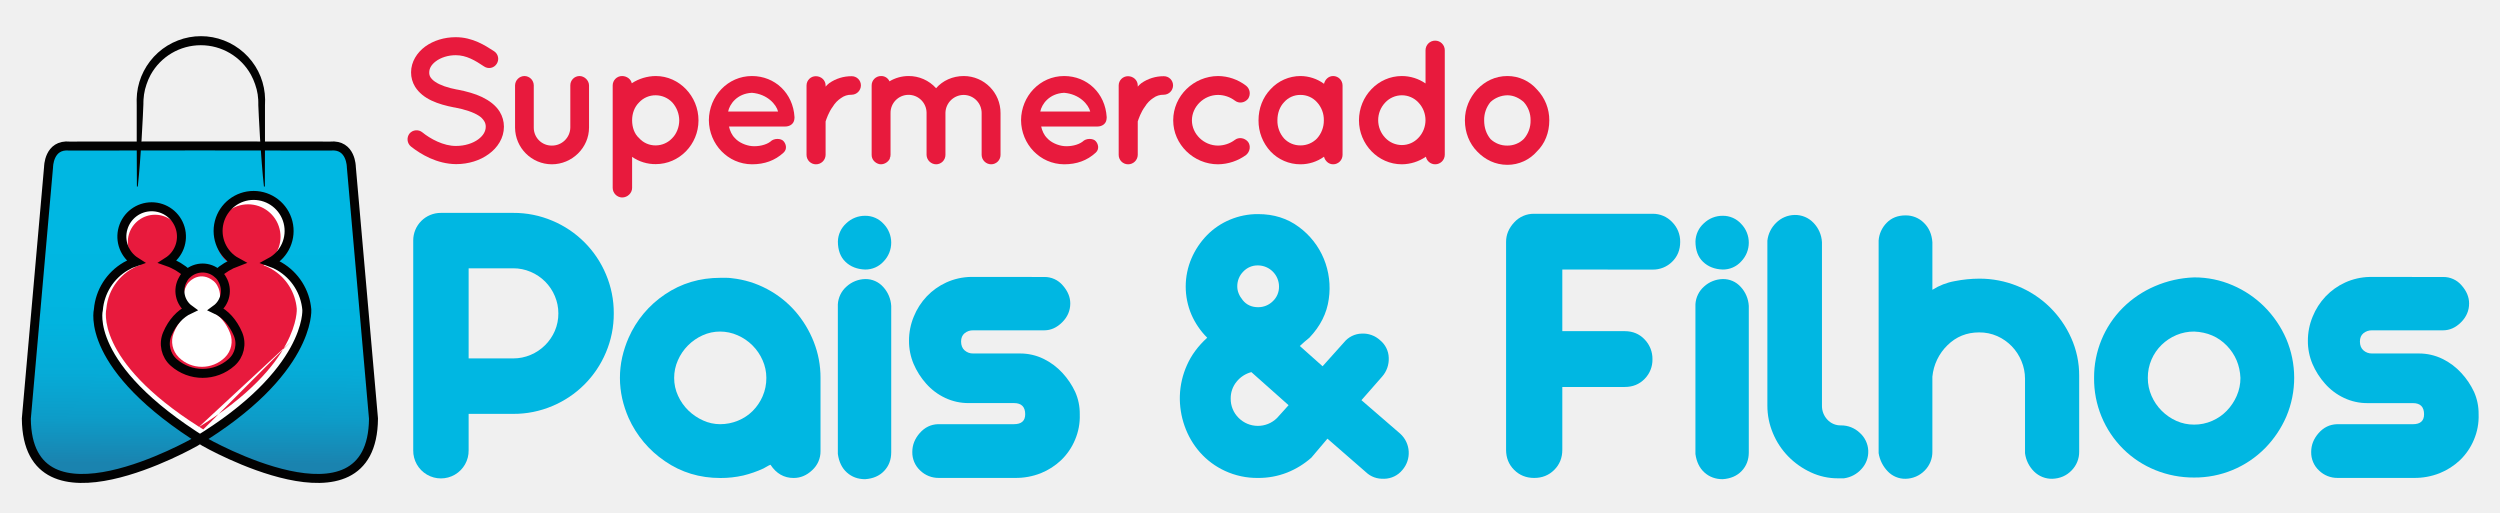
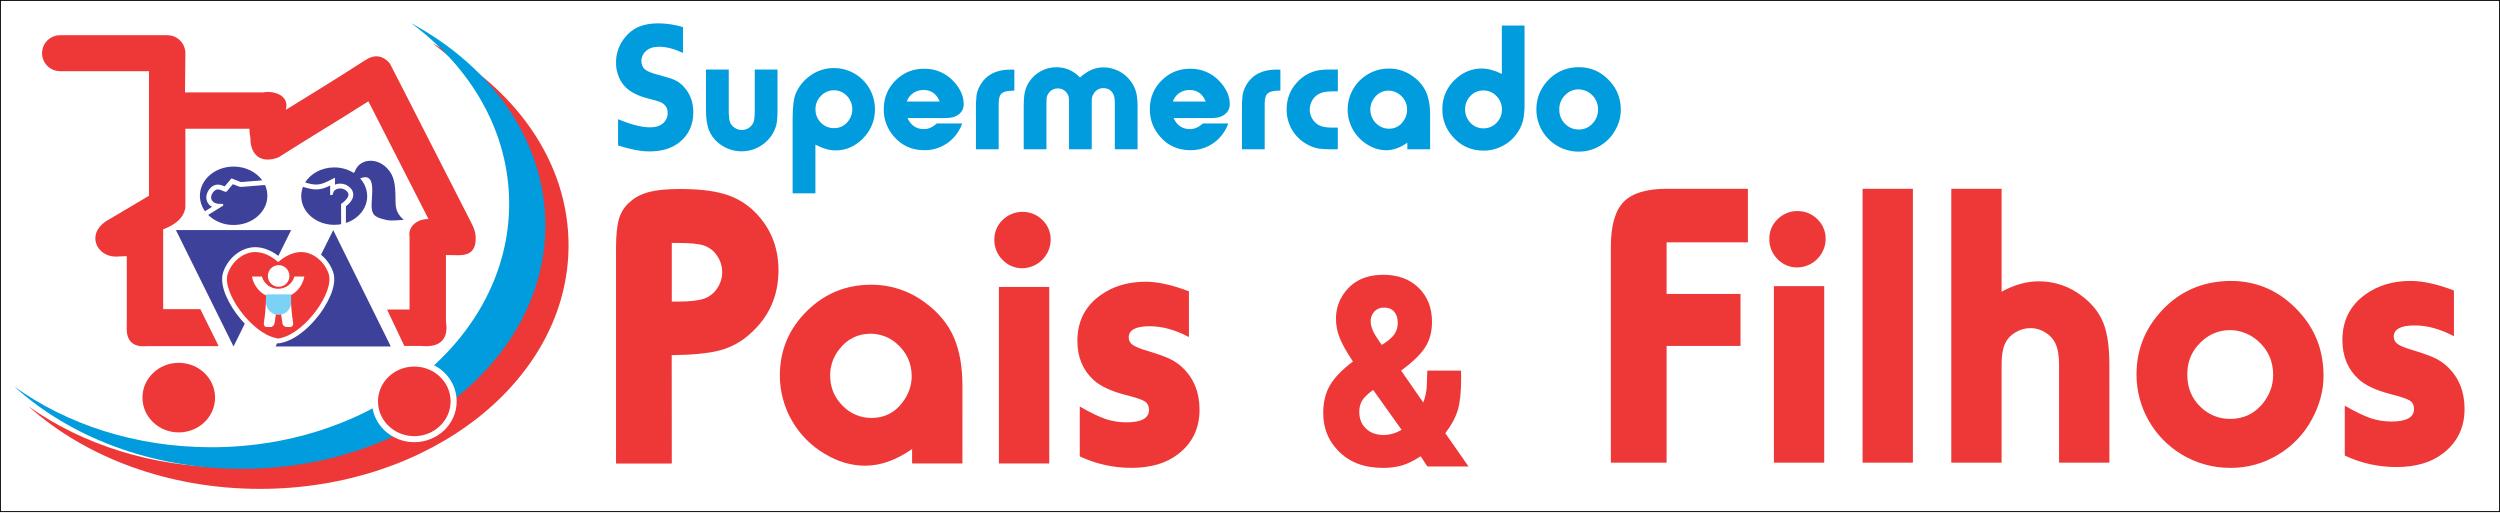
- <svg xmlns="http://www.w3.org/2000/svg" id="logo_name" data-name="Camada 1" viewBox="0 0 2831.99 580">
+ <svg xmlns="http://www.w3.org/2000/svg" id="Camada_1" data-name="Camada 1" viewBox="0 0 2831.99 580">
  <defs>
-     <style>
-             .logo_namecls-1 {
-                 fill: #e81a3d;
-             }
- 
-             .logo_namecls-2 {
-                 fill: url(#Gradiente_sem_nome_15);
-             }
- 
-             .logo_namecls-3, .logo_namecls-6 {
-                 fill: none;
-                 stroke-miterlimit: 10;
-                 stroke-width: 10.17px;
-             }
- 
-             .logo_namecls-3 {
-                 stroke: #db1616;
-             }
- 
-             .logo_namecls-4 {
-                 fill: #fff;
-             }
- 
-             .logo_namecls-5 {
-                 fill: #020202;
-             }
- 
-             .logo_namecls-6 {
-                 stroke: #020202;
-             }
- 
-             .logo_namecls-7 {
-                 fill: #00b7e2;
-             }</style>
-     <linearGradient id="Gradiente_sem_nome_15" x1="226.26" y1="525.23" x2="227.8" y2="131.98" gradientUnits="userSpaceOnUse">
-       <stop offset="0" stop-color="#1a83af" />
-       <stop offset="0.02" stop-color="#1887b3" />
-       <stop offset="0.13" stop-color="#0d9cc8" />
-       <stop offset="0.26" stop-color="#06abd7" />
-       <stop offset="0.41" stop-color="#01b4df" />
-       <stop offset="0.64" stop-color="#00b7e2" />
-     </linearGradient>
+     <style>.cls-1,.cls-4{fill:#fff;}.cls-2,.cls-8{fill:#ee3737;}.cls-2,.cls-3,.cls-4,.cls-5,.cls-6{fill-rule:evenodd;}.cls-3,.cls-7{fill:#009cdd;}.cls-5{fill:#3d4199;}.cls-6{fill:#7bd2f6;}</style>
  </defs>
-   <path class="logo_namecls-1" d="M463.85,151.33a10.43,10.43,0,0,1,14.6-1.4c8.8,7.2,24,15.59,38.2,15.39,10,0,19-3,25-7.4s8.6-9.4,8.6-14.39a11.42,11.42,0,0,0-1.8-6.4,18.86,18.86,0,0,0-6-6c-5.8-3.8-15.6-7.2-27.4-9.4h-.4c-9.4-1.8-18.2-4.2-25.8-7.8s-14.2-8.6-18.6-15.6a30.7,30.7,0,0,1-4.6-16.4c0-12,6.8-22.4,16-29.2,9.4-6.8,21.6-10.6,34.6-10.6,19.2,0,33.4,9.4,43.6,16a10.3,10.3,0,0,1,2.8,14.2,10.1,10.1,0,0,1-14.2,3c-10.2-6.8-20-12.8-32.2-12.8-9,0-17,2.8-22.4,6.8s-7.6,8.4-7.6,12.6a9.71,9.71,0,0,0,1.4,5.6,19.26,19.26,0,0,0,5.4,5.2c5.2,3.6,14.2,6.8,25,8.8h.4c10.2,2,19.6,4.6,27.6,8.4,8.2,4,15.4,9.2,20,16.6a32.43,32.43,0,0,1,4.8,17c0,12.8-7.2,23.79-17.2,31-9.8,7.2-22.8,11.4-37,11.4-21.6-.2-39.8-11-51.2-20A10.63,10.63,0,0,1,463.85,151.33Z" />
-   <path class="logo_namecls-1" d="M625.05,186.12a41.82,41.82,0,0,1-41.6-41.59V96.73a10.8,10.8,0,0,1,10.6-10.6,10.67,10.67,0,0,1,10.6,10.6v47.8a20.23,20.23,0,0,0,20.4,20.39,20.74,20.74,0,0,0,21-20.39V96.73a10.5,10.5,0,0,1,10.4-10.6c5.6,0,10.8,5,10.8,10.6v47.8C667.25,167.32,648.05,186.12,625.05,186.12Z" />
-   <path class="logo_namecls-1" d="M694.05,212.92V96.73a10.67,10.67,0,0,1,10.6-10.6c5.6,0,10.2,3.8,11,8.2a50.74,50.74,0,0,1,27.2-8.2c26.6,0,48.4,22.8,48.4,50.2s-21.8,49.59-48.4,49.59a46.25,46.25,0,0,1-26.8-8.2v35.2c0,5.6-5,10.8-11.4,10.8A11,11,0,0,1,694.05,212.92Zm22-76.59c0,7.8,2.6,15.4,7.8,20a24.78,24.78,0,0,0,19,8.39,25.6,25.6,0,0,0,18.8-8.39c4.6-4.6,7.8-12.2,7.8-20a30.86,30.86,0,0,0-7.8-20.2,26.12,26.12,0,0,0-18.8-8.2,25.27,25.27,0,0,0-19,8.2C718.65,121.33,716.05,128.53,716.05,136.33Z" />
-   <path class="logo_namecls-1" d="M803,136.13c.21-27.2,21.4-50,48.8-50,26,0,46.6,19.4,48.2,46.4v1a5.54,5.54,0,0,1-.2,1.8c-.6,4.8-4.8,8-10.4,8h-63.6c1,4.6,3.2,9.8,6.8,13.19,4.2,4.8,12.2,8.4,19.2,9,7.2.61,15.8-1.2,20.8-5,4.2-4.39,12.4-3.79,15-.6,2.6,2.81,4.6,8.8,0,13-9.8,9-21.6,13.2-35.8,13.2C824.44,185.92,803.25,163.32,803,136.13Zm21.8-9.8h56.6c-2-8-12.2-19.8-29.6-21.2C834.84,105.93,826.44,118.13,824.84,126.33Z" />
-   <path class="logo_namecls-1" d="M975.24,96.73a10.67,10.67,0,0,1-10.6,10.6,19.11,19.11,0,0,0-12,3.8,30.14,30.14,0,0,0-9.2,9.6c-4.8,6.4-7.2,14-8.2,16.8v38a10.89,10.89,0,0,1-11,10.6,10.67,10.67,0,0,1-10.6-10.6V96.73a10.5,10.5,0,0,1,10.6-10.4c6,0,11,4.6,11,10.4v1.4a26.3,26.3,0,0,1,4.2-4,43.85,43.85,0,0,1,25.2-7.8A10.37,10.37,0,0,1,975.24,96.73Z" />
-   <path class="logo_namecls-1" d="M1071,127.53v48a10.67,10.67,0,0,1-10.6,10.6,11,11,0,0,1-10.8-10.6v-48a20.4,20.4,0,0,0-40.8.6v47.39c0,.4-.2,1-.2,1.4v.6c-.2.4-.2.8-.6,1.2v1a11.67,11.67,0,0,1-10,6.4c-.8,0-1.4-.2-2-.2-4.8-1.2-8.6-5.2-8.6-10.4V96.93A10.59,10.59,0,0,1,998,86.13a10.15,10.15,0,0,1,9.6,6,42.09,42.09,0,0,1,21.4-6,41.5,41.5,0,0,1,31.4,13.8c7.4-8.6,18.8-13.8,31.4-13.8a41.78,41.78,0,0,1,41.6,42v47.39a10.67,10.67,0,0,1-10.6,10.6,10.84,10.84,0,0,1-10.8-10.6V128.13a20.49,20.49,0,0,0-20.2-20.6A20.76,20.76,0,0,0,1071,127.53Z" />
-   <path class="logo_namecls-1" d="M1156.64,136.13c.2-27.2,21.4-50,48.8-50,26,0,46.6,19.4,48.2,46.4v1a5.54,5.54,0,0,1-.2,1.8c-.6,4.8-4.8,8-10.4,8h-63.6c1,4.6,3.2,9.8,6.8,13.19,4.2,4.8,12.2,8.4,19.2,9,7.2.61,15.8-1.2,20.8-5,4.2-4.39,12.4-3.79,15-.6,2.6,2.81,4.6,8.8,0,13-9.8,9-21.6,13.2-35.8,13.2C1178,185.92,1156.84,163.32,1156.64,136.13Zm21.8-9.8H1235c-2-8-12.2-19.8-29.6-21.2C1188.44,105.93,1180,118.13,1178.44,126.33Z" />
-   <path class="logo_namecls-1" d="M1328.84,96.73a10.67,10.67,0,0,1-10.6,10.6,19.11,19.11,0,0,0-12,3.8,30.14,30.14,0,0,0-9.2,9.6c-4.8,6.4-7.2,14-8.2,16.8v38a10.89,10.89,0,0,1-11,10.6,10.67,10.67,0,0,1-10.6-10.6V96.73a10.5,10.5,0,0,1,10.6-10.4c6,0,11,4.6,11,10.4v1.4a26.3,26.3,0,0,1,4.2-4,43.85,43.85,0,0,1,25.2-7.8A10.37,10.37,0,0,1,1328.84,96.73Z" />
-   <path class="logo_namecls-1" d="M1329,136.33c0-27.8,23.2-50,50.8-50.2a52.71,52.71,0,0,1,31.8,11,11,11,0,0,1,2.2,14.8c-4,4.8-10.4,5.6-15,2a31.91,31.91,0,0,0-19-6.4c-16.2,0-29.6,13.4-29.6,28.8s13.4,28.59,29.6,28.59a32.38,32.38,0,0,0,19-6.4c4.4-3.39,11-2.6,15,2.21,3.2,4.4,2.4,10.79-2.2,14.79a55.1,55.1,0,0,1-31.8,10.6C1352.24,186.12,1329,163.72,1329,136.33Z" />
-   <path class="logo_namecls-1" d="M1520.84,136.33v39.19a10.67,10.67,0,0,1-10.6,10.6c-5.2,0-9.2-3.8-10.4-8.6a45.42,45.42,0,0,1-26.6,8.6,46.46,46.46,0,0,1-34-14.6,51.16,51.16,0,0,1-13.6-35.19c0-13.8,5-26.2,13.6-35.2a46.06,46.06,0,0,1,34-15,45.59,45.59,0,0,1,26.6,8.8c1.2-5,5.2-8.8,10.4-8.8a10.71,10.71,0,0,1,10.6,10.8Zm-21.2,0a29.41,29.41,0,0,0-7.8-20.6,24.72,24.72,0,0,0-18.6-8.2,24.12,24.12,0,0,0-18.6,8.2c-4.8,5-7.6,12.2-7.6,20.6a30,30,0,0,0,7.6,20.59,25.19,25.19,0,0,0,18.6,7.8,25.85,25.85,0,0,0,18.6-7.8A30.09,30.09,0,0,0,1499.64,136.33Z" />
-   <path class="logo_namecls-1" d="M1636.64,175.32a10.88,10.88,0,0,1-10.8,10.8,10.77,10.77,0,0,1-10.6-8.6,48.79,48.79,0,0,1-27.2,8.6c-27,0-48.6-22.8-48.6-49.79,0-27.4,21.6-50.2,48.6-50.2a47.34,47.34,0,0,1,26.8,8.4V56.93a10.9,10.9,0,0,1,21.8,0V175.32ZM1588,107.93a25.9,25.9,0,0,0-18.8,8.2,29,29,0,0,0,0,40,25.92,25.92,0,0,0,18.8,8.19,25.59,25.59,0,0,0,18.8-8.19,29,29,0,0,0,0-40A25.56,25.56,0,0,0,1588,107.93Z" />
-   <path class="logo_namecls-1" d="M1673.24,171.52c-8.6-8.79-13.8-21.19-13.8-35.19,0-13.6,5.2-25.4,13.8-35,9-9.4,20.6-15.2,34.4-15.2a44.26,44.26,0,0,1,33.4,15.2,50,50,0,0,1,14,35c0,14-5,26.4-14,35.19a44.26,44.26,0,0,1-33.4,15.2C1693.84,186.72,1682.24,180.92,1673.24,171.52Zm8-35.19c0,8.6,2.6,15.59,7.2,21.19a27.07,27.07,0,0,0,19.2,7.4,26.19,26.19,0,0,0,18.4-7.4,30.7,30.7,0,0,0,7.79-21.19,30.07,30.07,0,0,0-7.79-20.8c-5-4.4-11.4-7.6-18.4-7.6a29.08,29.08,0,0,0-19.2,7.6A31.63,31.63,0,0,0,1681.24,136.33Z" />
-   <path class="logo_namecls-2" d="M208.6,472.1m131.92-80.68M231.61,500.55m-5.15-3.23q2.53,1.6,5.15,3.23s190.28,108.9,191.48-26.33L398,189.4s0-26.33-23.93-23.94l-147.55-.15h0l-147.55.15C55,163.07,55,189.4,55,189.4L29.83,474.22c1.2,135.23,191.48,26.33,191.48,26.33Z" />
-   <path class="logo_namecls-3" d="M150.52,294.26s18.27,11.62,42.41,0" />
-   <path class="logo_namecls-3" d="M264.66,295.79s21.56,10.48,45,.06" />
-   <path class="logo_namecls-4" d="M228.24,498.48c125.7-77.69,121-146.49,121-146.49a63,63,0,0,0-31.1-49.19,61.11,61.11,0,0,0-10.09-4.74,40.22,40.22,0,1,0-38.43-.05,66.67,66.67,0,0,0-21.48,13.11,25.57,25.57,0,0,0-17-6.4,25.94,25.94,0,0,0-17,6.4A65.4,65.4,0,0,0,191.6,297.6a33.75,33.75,0,1,0-36.2,0,61.62,61.62,0,0,0-11.18,5.14,63.05,63.05,0,0,0-31.1,49.2S96.85,415,228.1,498.39Z" />
-   <path class="logo_namecls-1" d="M209.24,460.47m120.5-73.69-99.48,99.67-4.63-2.91c114.8-71,110.55-133.79,110.55-133.79a57.62,57.62,0,0,0-28.41-44.94,55.68,55.68,0,0,0-9.21-4.32,36.74,36.74,0,1,0-35.11-.05,61,61,0,0,0-19.61,12,23.39,23.39,0,0,0-15.54-5.84,23.69,23.69,0,0,0-15.53,5.84,59.83,59.83,0,0,0-20.62-12.35,30.82,30.82,0,1,0-33.06,0,57.75,57.75,0,0,0-38.61,49.64s-14.87,57.63,105,133.76Z" />
-   <path class="logo_namecls-4" d="M242.21,318.59a17.21,17.21,0,0,1,4.23,5.54,23.53,23.53,0,0,1,2.82,11.21,22.84,22.84,0,0,1-8.54,18c8.33,4.15,15.46,12.59,19.9,23.93a25.57,25.57,0,0,1-5.81,27.6,37.31,37.31,0,0,1-52.24,0,25.56,25.56,0,0,1-5.81-27.6c4.44-11.34,11.61-19.78,19.91-23.93a22.82,22.82,0,0,1-8.55-18,23.68,23.68,0,0,1,2.82-11.21,15.83,15.83,0,0,1,4.15-5.54S227.11,306.14,242.21,318.59Z" />
-   <path class="logo_namecls-5" d="M299,211.34c-1.95-17.54-3.11-35.11-4.33-52.7l-1.46-26.38c-.27-4.41-.42-8.8-.6-13.2,0-1.1,0-2.11,0-3.17s0-2.1-.09-3.07c-.1-2-.34-3.95-.62-5.9A61.52,61.52,0,0,0,289,95.5a67.14,67.14,0,0,0-4.67-10.71,64.93,64.93,0,0,0-113.71,0A67.62,67.62,0,0,0,166,95.49a62.52,62.52,0,0,0-2.83,11.42c-.27,2-.51,3.93-.61,5.91-.09,1-.1,2-.11,3.07l0,1.57-.06,1.65c-.17,4.4-.33,8.79-.59,13.19l-1.44,26.37c-1.2,17.57-2.35,35.13-4.28,52.67h-1l-.2-52.6,0-26.3V119.29c.05-2.19-.16-4.4-.07-6.61s.19-4.43.4-6.64a72.15,72.15,0,0,1,7.59-25.36,73.3,73.3,0,0,1,16.15-21,72.55,72.55,0,0,1,22.6-13.85,72.35,72.35,0,0,1,52.14,0,72.55,72.55,0,0,1,22.6,13.85,73.43,73.43,0,0,1,16.15,21A72.21,72.21,0,0,1,299.91,106c.21,2.21.38,4.42.4,6.64s-.13,4.41-.14,6.62v39.44l-.16,52.6Z" />
-   <path class="logo_namecls-6" d="M208.6,472.1m131.92-80.68M231.61,500.55m0,0s190.28,108.9,191.48-26.33L398,189.4s0-26.33-23.93-23.94l-147.55-.15h0l-147.55.15C55,163.07,55,189.4,55,189.4L29.83,474.22c1.2,135.23,191.48,26.33,191.48,26.33,131-79,126.26-149.67,126.26-149.67a63.08,63.08,0,0,0-31.1-49.2A61.87,61.87,0,0,0,306.38,297,40.22,40.22,0,1,0,268,296.9,66.82,66.82,0,0,0,246.47,310a25.63,25.63,0,0,0-17-6.39,26,26,0,0,0-17,6.39,65.47,65.47,0,0,0-22.57-13.52,33.76,33.76,0,1,0-36.19,0,61.68,61.68,0,0,0-11.18,5.15,63,63,0,0,0-31.1,49.2S94.71,415.58,231.61,500.55ZM246.47,310a20.35,20.35,0,0,1,5.3,6.45,25.92,25.92,0,0,1-7.18,34.07c10.46,4.83,19.4,14.66,25,27.87a28.27,28.27,0,0,1-7.28,32.14,49.4,49.4,0,0,1-65.53,0,28.25,28.25,0,0,1-7.28-32.14c5.56-13.21,14.56-23,25-27.87a25.95,25.95,0,0,1-7.18-34.07,18.6,18.6,0,0,1,5.2-6.45" />
-   <path class="logo_namecls-7" d="M695.28,355a111.58,111.58,0,0,1-8.9,44.27,113.18,113.18,0,0,1-60.66,60.66,111.6,111.6,0,0,1-44.26,8.9H530.87V510a31.39,31.39,0,1,1-62.77,0V272.54a31.19,31.19,0,0,1,31.38-31.38h82a111.6,111.6,0,0,1,44.26,8.9,113.18,113.18,0,0,1,60.66,60.66A111.6,111.6,0,0,1,695.28,355Zm-62.77,0a49.9,49.9,0,0,0-4-19.67,51.24,51.24,0,0,0-27.4-27.4,49.9,49.9,0,0,0-19.67-4H530.87V406h50.59a49.72,49.72,0,0,0,19.67-4,51.18,51.18,0,0,0,16.39-11,52,52,0,0,0,11-16.16A49.34,49.34,0,0,0,632.51,355Z" />
-   <path class="logo_namecls-7" d="M829.24,315.17a109.41,109.41,0,0,1,39.58,12.18,111.69,111.69,0,0,1,31.85,25.06,118.61,118.61,0,0,1,21.08,34.66,110,110,0,0,1,7.73,41V511a28.64,28.64,0,0,1-9.37,21.55q-9.37,8.91-21.08,8.9-16.39,0-26.23-15a26.66,26.66,0,0,0-4.21,2.11c-1.26.78-2.51,1.49-3.75,2.11a124.65,124.65,0,0,1-23,8,114.61,114.61,0,0,1-25.77,2.81q-35.13,0-62.76-19a116.91,116.91,0,0,1-41.22-49,124.12,124.12,0,0,1-7.26-22,107.59,107.59,0,0,1,0-46.84,124.22,124.22,0,0,1,7.26-22,114.8,114.8,0,0,1,41.22-49.18Q781,314.71,816.12,314.7h6.8A45.18,45.18,0,0,1,829.24,315.17ZM815.66,480.52a52.76,52.76,0,0,0,20.37-4,50.67,50.67,0,0,0,16.63-11A53.91,53.91,0,0,0,863.9,448.9a51.28,51.28,0,0,0,4.22-20.84,49,49,0,0,0-4.22-19.91,54.59,54.59,0,0,0-28.34-28.34,49,49,0,0,0-19.9-4.22A47.43,47.43,0,0,0,796,379.81a55.53,55.53,0,0,0-16.63,11.48,54.71,54.71,0,0,0-11.47,16.86,49,49,0,0,0-4.22,19.91,47.77,47.77,0,0,0,4.45,20.37,55.08,55.08,0,0,0,11.71,16.63,57.66,57.66,0,0,0,16.63,11.24A46.36,46.36,0,0,0,815.66,480.52Z" />
-   <path class="logo_namecls-7" d="M980.06,244.44a27.72,27.72,0,0,1,20.85,9.13,30.56,30.56,0,0,1,0,42.63,27.72,27.72,0,0,1-20.85,9.13q-13.59-.45-22.24-8.66t-8.67-23.19a28.55,28.55,0,0,1,9.6-20.61A30.43,30.43,0,0,1,980.06,244.44Zm0,71.67a26.6,26.6,0,0,1,20.38,8.9,34.6,34.6,0,0,1,9.13,21.54V512.37q0,12.64-8,21.08t-21.55,9.37q-12.18,0-20.6-7.5t-10.31-21.08V344.68A29,29,0,0,1,959,324.54,32.49,32.49,0,0,1,980.06,316.11Z" />
-   <path class="logo_namecls-7" d="M1182.89,313.76a26.89,26.89,0,0,1,21.07,9.61q8.43,9.6,8.44,20.37,0,12.19-9.14,21.32t-20.37,9.13h-80.57a14.63,14.63,0,0,0-9.6,3.28q-4,3.28-4,9.37,0,6.56,4,10.07a14,14,0,0,0,9.6,3.51h52.93a60.45,60.45,0,0,1,26.93,6.09,71.19,71.19,0,0,1,21.55,16.16A83.89,83.89,0,0,1,1218,444a60.14,60.14,0,0,1,5.15,25.3,67.42,67.42,0,0,1-5.39,29,68.85,68.85,0,0,1-15.69,22.95A73.07,73.07,0,0,1,1179.14,536a76.9,76.9,0,0,1-29.51,5.39h-86.19a29.62,29.62,0,0,1-21.08-8.43,27.85,27.85,0,0,1-8.9-21.08q0-11.7,8.43-21.31t20.61-10.07h86.19q12.64,0,12.65-11.24,0-12.64-12.65-12.65h-51.52a61.17,61.17,0,0,1-26.47-5.86,66.09,66.09,0,0,1-21.55-16.16,81.71,81.71,0,0,1-14.28-22.48,66.52,66.52,0,0,1-5.15-26.23,70.9,70.9,0,0,1,5.38-27.17,73.28,73.28,0,0,1,14.76-23,71.66,71.66,0,0,1,22-15.69,70.49,70.49,0,0,1,27.64-6.33Z" />
-   <path class="logo_namecls-7" d="M1586.17,491.29a29.45,29.45,0,0,1,2.35,41.22,27,27,0,0,1-20.38,9.84q-12.42.46-20.84-7.5l-43.57-37.94-18.26,21.55a93.17,93.17,0,0,1-27.41,16.86,88.07,88.07,0,0,1-33,6.09,86.62,86.62,0,0,1-37.47-8,85.71,85.71,0,0,1-28.34-21.08,90.22,90.22,0,0,1-17.33-29.74,94.45,94.45,0,0,1-5.39-34.2,91.71,91.71,0,0,1,8-34.66q7.49-17.1,23-31.15a85.37,85.37,0,0,1-17.8-26,81.16,81.16,0,0,1,0-63.93,86.78,86.78,0,0,1,17.56-26.23,78.8,78.8,0,0,1,26-17.57,81,81,0,0,1,31.85-6.32q26.7,0,46.14,14.52a85,85,0,0,1,28.34,36.06,87,87,0,0,1,5.62,45.67q-3.29,24.14-22,43.8l-5.63,4.69q-2.8,2.34-5.15,4.68l25.76,22.95,24.36-27.17a26.54,26.54,0,0,1,19.91-9.83,28.52,28.52,0,0,1,20.84,7.49,26.55,26.55,0,0,1,9.84,19.91,30.07,30.07,0,0,1-7.5,21.31l-23.42,26.7ZM1459.7,459l-42.15-37.47a31.72,31.72,0,0,0-16.87,11,29.49,29.49,0,0,0-6.55,19,30.1,30.1,0,0,0,8.9,21.78,30.82,30.82,0,0,0,43.56.23ZM1425,300.65a22.22,22.22,0,0,0-16.63,7,23.37,23.37,0,0,0-6.79,16.86q0,8,6.33,15.69T1425,348a23.37,23.37,0,0,0,16.86-6.79,22.22,22.22,0,0,0,7-16.63A24,24,0,0,0,1425,300.65Z" />
-   <path class="logo_namecls-7" d="M1769.78,305.33v69.8h70.73q13.59,0,22.49,9.36a31.53,31.53,0,0,1,8.9,22.49,30.71,30.71,0,0,1-8.9,22.25q-8.91,9.13-22.49,9.13h-70.73v71.2q0,13.59-9.13,22.72t-22.72,9.13q-13.59,0-22.72-9.13t-9.13-22.72V274q0-12.18,9.13-22a29.76,29.76,0,0,1,22.72-9.83h134a29.89,29.89,0,0,1,22.25,9.37,31.06,31.06,0,0,1,9.13,22.48q0,13.59-9.13,22.48a30.67,30.67,0,0,1-22.25,8.9Z" />
-   <path class="logo_namecls-7" d="M1951.52,244.44a27.72,27.72,0,0,1,20.85,9.13,30.56,30.56,0,0,1,0,42.63,27.72,27.72,0,0,1-20.85,9.13q-13.59-.45-22.24-8.66t-8.67-23.19a28.55,28.55,0,0,1,9.6-20.61A30.43,30.43,0,0,1,1951.52,244.44Zm0,71.67a26.6,26.6,0,0,1,20.38,8.9,34.6,34.6,0,0,1,9.13,21.54V512.37q0,12.64-8,21.08t-21.55,9.37q-12.18,0-20.6-7.5t-10.31-21.08V344.68a29,29,0,0,1,9.84-20.14A32.49,32.49,0,0,1,1951.52,316.11Z" />
-   <path class="logo_namecls-7" d="M2033,243.5a28.6,28.6,0,0,1,21.31,8.9,34.07,34.07,0,0,1,9.6,22v185a22.55,22.55,0,0,0,6.09,15.93,20.18,20.18,0,0,0,15.46,6.55,30.43,30.43,0,0,1,21.31,8.43,28.68,28.68,0,0,1,1.88,41,32.37,32.37,0,0,1-19.91,10.54h-6.56a72,72,0,0,1-30.91-6.79,86.71,86.71,0,0,1-25.53-18,83.21,83.21,0,0,1-17.33-26.23,79.84,79.84,0,0,1-6.33-31.38V272.54A33.41,33.41,0,0,1,2012,252.4,30.32,30.32,0,0,1,2033,243.5Z" />
-   <path class="logo_namecls-7" d="M2158.56,244a28.83,28.83,0,0,1,20.84,8.43q8.66,8.43,9.6,22v53.87a70,70,0,0,1,25.3-9.84,145.76,145.76,0,0,1,27.63-2.81,114,114,0,0,1,43.57,8.43,112.41,112.41,0,0,1,36.06,23.42,114.13,114.13,0,0,1,24.59,35.13,103.14,103.14,0,0,1,9.14,43.09v85.72a29.75,29.75,0,0,1-8.67,21.55q-8.67,8.91-21.78,9.37a28.43,28.43,0,0,1-20.61-8.2,35.33,35.33,0,0,1-10.3-20.84V429a51.57,51.57,0,0,0-4-19.9,53.56,53.56,0,0,0-11-16.87,52.84,52.84,0,0,0-16.4-11.47,49.65,49.65,0,0,0-20.61-4.22q-21.07,0-35.83,14.52a57.35,57.35,0,0,0-17.1,35.6v84.78a29.78,29.78,0,0,1-8.66,21.55,30.81,30.81,0,0,1-21.78,9.37,27.08,27.08,0,0,1-19.91-8.2,38.52,38.52,0,0,1-10.54-20.84V272.54a31.7,31.7,0,0,1,9.13-20.14Q2145.43,244,2158.56,244Z" />
-   <path class="logo_namecls-7" d="M2485.5,314.23a108.77,108.77,0,0,1,43.56,8.9,115.17,115.17,0,0,1,36.07,24.36,118.29,118.29,0,0,1,24.59,36.07,112.6,112.6,0,0,1,.23,88.29,117.66,117.66,0,0,1-24.12,35.84,111.76,111.76,0,0,1-80.33,33.25,115.14,115.14,0,0,1-44-8.43,110.34,110.34,0,0,1-36.07-23.65,111.78,111.78,0,0,1-33.26-80.8,111.34,111.34,0,0,1,32.56-79.4,116.64,116.64,0,0,1,36.07-24.36A122.41,122.41,0,0,1,2485.5,314.23Zm0,61.36a51,51,0,0,0-20.14,4,54.09,54.09,0,0,0-16.63,11,52,52,0,0,0-11.48,16.63,51.32,51.32,0,0,0-4.21,20.85,50.07,50.07,0,0,0,4.21,20.37,54.33,54.33,0,0,0,11.48,16.86,55.35,55.35,0,0,0,16.63,11.48A48.47,48.47,0,0,0,2485.5,481a50.2,50.2,0,0,0,20.38-4.22,51.81,51.81,0,0,0,16.62-11.48,56.75,56.75,0,0,0,11.25-16.86,50.07,50.07,0,0,0,4.21-20.37q-.95-21.54-15.46-36.54T2485.5,375.59Z" />
-   <path class="logo_namecls-7" d="M2767.48,313.76a26.91,26.91,0,0,1,21.08,9.61q8.43,9.6,8.43,20.37,0,12.19-9.13,21.32t-20.38,9.13h-80.57a14.65,14.65,0,0,0-9.6,3.28q-4,3.28-4,9.37,0,6.56,4,10.07a14,14,0,0,0,9.6,3.51h52.93a60.49,60.49,0,0,1,26.94,6.09,71,71,0,0,1,21.54,16.16A83.89,83.89,0,0,1,2802.61,444a60.14,60.14,0,0,1,5.15,25.3,67.41,67.41,0,0,1-5.38,29,69,69,0,0,1-15.69,22.95,73.12,73.12,0,0,1-23,14.75,76.86,76.86,0,0,1-29.51,5.39H2648A29.6,29.6,0,0,1,2627,533a27.81,27.81,0,0,1-8.9-21.08q0-11.7,8.43-21.31t20.61-10.07h86.19q12.64,0,12.64-11.24,0-12.64-12.64-12.65h-51.53a61.13,61.13,0,0,1-26.46-5.86,66.09,66.09,0,0,1-21.55-16.16,81.75,81.75,0,0,1-14.29-22.48,66.52,66.52,0,0,1-5.15-26.23,70.72,70.72,0,0,1,5.39-27.17,73.07,73.07,0,0,1,14.75-23,71.82,71.82,0,0,1,22-15.69,70.48,70.48,0,0,1,27.63-6.33Z" />
+   <rect class="cls-1" x="0.5" y="0.5" width="2831" height="579" />
+   <path d="M2831,1V579H1V1H2831m1-1H0V580H2832V0Z" />
+   <path class="cls-2" d="M32.52,460.49c64,57.21,157.67,93.3,262,93.3,193,0,349.52-123.55,349.52-275.89,0-95.37-61.34-179.45-154.57-229,69.32,50.49,112.88,123.43,112.88,204.55,0,152.34-153.64,275.89-343.11,275.89-86.89,0-166.23-26-226.69-68.84" />
+   <path class="cls-3" d="M16.12,437.81c63,57.2,155.14,93.3,257.76,93.3,189.91,0,343.92-123.55,343.92-275.9,0-95.37-60.36-179.45-152.09-229,68.21,50.48,111.07,123.43,111.07,204.54,0,152.35-151.18,275.89-337.6,275.89-85.5,0-163.57-26-223.06-68.83" />
+   <path class="cls-4" d="M469.31,408.39c25.8,0,48,20.06,48,46.26s-22.18,46.27-48,46.27-48-20.06-48-46.27,22.18-46.26,48-46.26" />
+   <path class="cls-2" d="M469.31,415.24c22.71,0,41.13,17.65,41.13,39.41S492,494.07,469.31,494.07s-41.13-17.65-41.13-39.42,18.42-39.41,41.13-39.41" />
+   <path class="cls-2" d="M202.49,411c22.71,0,41.13,17.65,41.13,39.42s-18.42,39.41-41.13,39.41-41.13-17.65-41.13-39.41S179.78,411,202.49,411" />
+   <path class="cls-5" d="M377.46,260.68l32.63,65.89,32.63,65.9H312.21l1.78-3.6a12.68,12.68,0,0,0,5.33-.65c14.67-3.18,28.73-15.46,38.16-26.57a105.33,105.33,0,0,0,17-27.19c3.25-7.86,5.8-17.85,2.94-26.19a44.44,44.44,0,0,0-13.78-19.75ZM264.54,392.47l12.77-25.8c-1.6-1.68-3.11-3.36-4.52-5a105.88,105.88,0,0,1-17-27.19c-3.25-7.86-5.79-17.85-2.94-26.19C258,293,272.54,280,289.21,280c9.45,0,18.43,4.1,25.93,9.73l.4-.31,14.26-28.78H199.28l32.63,65.89ZM378.62,189.65a41,41,0,0,1,21.95,6.19c.41-.39.86-.81,1.4-1.39,4.08-13.4,23.13-17.58,36.43-4,8.41,8.59,9.37,18.82,9.59,32.88.14,8.39-.37,14.88,5.48,21.78a34,34,0,0,0,4,4c-6.19.12-14.21,1.45-20.09,0-10.2-2.53-15.92-4-16.43-14.45-.58-11.81,6.37-40.57-13-32.55a29.8,29.8,0,0,1,8,20.09c0,13.89-10,25.74-24.1,30.4V233.71c4.29-3.35,8.5-7.93,8.33-13.48-.16-4.84-3.49-8.24-7.5-10.45a16.09,16.09,0,0,0-13.21-.66v-7.83l-8,4c-10.1,5.11-15.61,4.46-25.83,1.38C352.06,196.54,364.42,189.65,378.62,189.65Zm7.8,64.32q-1.55.28-3.12.45a42.34,42.34,0,0,1-4.68.26c-20.65,0-37.39-14.56-37.39-32.52a28.55,28.55,0,0,1,1.38-8.78c.19-.58.39-1.15.61-1.72C355,215.29,362,216.28,374,210.21v10.63c2,.21,2.75.77,3.35-2.15,1-4.91,8.35-6.49,12.7-4.1,9.19,5,3.08,11.67-3.67,16.34Zm-86.25-44.41a29,29,0,0,1,2.7,12.22c0,18.27-17.12,33.08-38.22,33.08A41,41,0,0,1,236.34,244l-.55-.54,16.65-10.29c.87-.89.76-2.16-.86-2.34-11.67,1.28-15.84-6.88-9.34-14,3.73-4.09,7.12-1.73,12,.14,2.74,1,2.95-.61,4.77-2.72l4.81-5.62,6.4,2.51c2.31.9,4,.52,6.48.32Zm-35.52-20.87c13.69,0,25.7,6.24,32.45,15.61L276.28,206c-1.11.09-3,.46-4,0l-6.4-2.51-3.64-1.43-2.54,3c-1.6,1.87-3.21,3.74-4.81,5.62-.13.15-.26.31-.38.47-2.79-1.15-5.5-2.3-8.67-2a11.51,11.51,0,0,0-7.63,4c-3.67,4-5.76,9.57-3.68,14.89a12,12,0,0,0,5.64,6.32l-7.95,4.92a29.76,29.76,0,0,1-5.77-17.47C226.42,203.51,243.54,188.69,264.65,188.69Z" />
+   <path class="cls-2" d="M247.72,392.12H166.09q-24.15,2-22.47-23.16V290.14l-13,.53c-20.9-.46-32.72-24.63-11.21-39.62l49.36-29.3q0-70.56,0-141.13H68A20.36,20.36,0,1,1,68,39.9H189.61A20.42,20.42,0,0,1,210,60.26c0,14.74-.44,29.63-.44,44.41h.78l72.26,0H298c12.89-2.31,30.3,3.71,25.74,19.79,23.81-14.77,47.76-29.31,71.38-44.4l18.1-11.56q16.08-10.8,28.32,3.26L454,96q34.08,66.64,68.1,133.31l10.83,21.2c4,7.82,6.47,13.1,5.87,22.24-.62,9.5-5.22,15.76-16.89,16.28-5.52.24-11.18-.25-16.75-.15v75.37c3.31,20.06-6.86,29.93-28.2,27.59H458l-19.56-41.18h25.49V267.75c-1.6-7.93,4.68-19.37,21.45-19.68-22.46-43.93-45.63-89.39-68.09-133.32-35.36,22.58-66.52,41-101.88,63.54-18,6.75-29.46-.76-31.57-17.09,0-7.7-1.27-7.67-1.27-15.37H210V231c1.15,17.63-17.52,26-25.17,28.75V350.2h42.12Z" />
+   <path class="cls-2" d="M289.19,285.53c8.74,0,17.85,4.26,25.95,11.29,8.09-7,17.2-11.27,25.94-11.29,13.35,0,26.37,10.46,31.19,24.52,7,20.55-26.8,67.32-54.59,72.9a7.06,7.06,0,0,1-5.08,0C284.8,377.37,251,330.6,258,310.05c4.81-14.06,17.83-24.56,31.18-24.52" />
+   <path class="cls-4" d="M315.65,300.37a12.25,12.25,0,1,1-12.24,12.25,12.25,12.25,0,0,1,12.24-12.25" />
+   <path class="cls-4" d="M344.76,313.23a30.21,30.21,0,0,1-15.31,21.21A203.82,203.82,0,0,0,332.08,366c.35,2.44-1.14,4.44-3.3,4.44h-4.33a5.05,5.05,0,0,1-4.58-4.44L317.12,347h-3.31L311.06,366c-.35,2.44-2.41,4.44-4.57,4.44h-4.33c-2.17,0-3.65-2-3.3-4.44a200.07,200.07,0,0,0,2.51-31.23,30.16,30.16,0,0,1-15.95-21.54h11.23a19.18,19.18,0,0,0,36.88,0Z" />
+   <path class="cls-6" d="M301.37,333.44h28.41v11.94h-.22a14.33,14.33,0,0,1-28,0h-.22V333.44Z" />
+   <path class="cls-7" d="M1788.34,101.23c-6.62,0-12.26,2.7-16.82,8.1a21.72,21.72,0,0,0-5.15,14.68,22,22,0,0,0,6.87,16.62,21.22,21.22,0,0,0,15.1,6.06,20.39,20.39,0,0,0,16.23-7.39,22.78,22.78,0,0,0,5.75-15.08,22.62,22.62,0,0,0-22-23m.11-25.16q20.82,0,35.23,15.91,12.4,13.56,12.4,32.63a45.89,45.89,0,0,1-6,22.29,46.64,46.64,0,0,1-16.92,17.88,46.14,46.14,0,0,1-24.75,7,47.57,47.57,0,0,1-25.27-7.08A47.7,47.7,0,0,1,1740.4,124q0-20.45,15.17-35Q1768.94,76.28,1788.45,76.07Zm-108.13,26.39a19.52,19.52,0,0,0-15.32,7.08,20.93,20.93,0,0,0-5.32,14,21.65,21.65,0,0,0,6.69,16.23,19.66,19.66,0,0,0,14,5.64,20.16,20.16,0,0,0,14.9-6.27,20.71,20.71,0,0,0,6.17-15.07,21.42,21.42,0,0,0-6.77-15.81A19.89,19.89,0,0,0,1680.32,102.46ZM1727,28.92v88.29a87.62,87.62,0,0,1-1.54,18.44,42.89,42.89,0,0,1-5.75,13.53,45,45,0,0,1-16.72,15.7,46.1,46.1,0,0,1-22.39,5.75q-21.45,0-35.33-16.23a45.31,45.31,0,0,1-11.39-30.49A44.9,44.9,0,0,1,1649.51,89c8.59-7.61,18.23-11.39,29-11.39,6.83,0,14.44,2,22.78,6.13V28.92Zm-153.83,73.75a19.47,19.47,0,0,0-16.12,7.88,21.82,21.82,0,0,0,2,29.38,20.15,20.15,0,0,0,14.4,5.85,18.79,18.79,0,0,0,15.81-7.92,21.75,21.75,0,0,0,4.73-13.43,21.31,21.31,0,0,0-7.81-16.82A20.05,20.05,0,0,0,1573.21,102.67ZM1620,169.09h-25.77v-7.4q-12.19,8.52-24,8.52a39.75,39.75,0,0,1-20.65-6.06,46.56,46.56,0,0,1-23-40,46.59,46.59,0,0,1,46.62-46.51,45.62,45.62,0,0,1,28.25,9.53,43.65,43.65,0,0,1,14.2,17.42c2.9,6.66,4.38,15,4.38,24.89Zm-104.56,0H1508c-7.11,0-12.51-.39-16.16-1.19a43,43,0,0,1-11.88-4.77,44,44,0,0,1-16.3-16,45.33,45.33,0,0,1-6.17-23.2q0-17.67,11.5-30.28a43.55,43.55,0,0,1,24.32-14,85.75,85.75,0,0,1,14.48-.91h7.71v24.75h-6.55c-6.59,0-11.64,1-15.22,3.08a18.79,18.79,0,0,0-7.32,7.29,20.39,20.39,0,0,0,0,20.47,19.37,19.37,0,0,0,7.4,7.36c3.54,1.93,8.55,2.87,15,2.87h6.66Zm-82.79,0h-25.76v-46.2a117,117,0,0,1,.63-14.54,30.28,30.28,0,0,1,2.67-8.87q9.62-20.67,36.13-20.65c.88,0,2.25,0,4.1.11v23.69l-3.08.11c-5.68.14-9.53,1.26-11.6,3.29s-3.09,5.79-3.09,11.18ZM1328.6,115h37.25q-5.31-13.09-18.26-13.07a20.17,20.17,0,0,0-11.77,3.5A18.93,18.93,0,0,0,1328.6,115Zm62.84,24.85a47.14,47.14,0,0,1-10.27,16.62,44.39,44.39,0,0,1-32.88,13.66q-20.82,0-34.17-15.38a45.77,45.77,0,0,1-11.6-31q0-20.36,14.68-33.89,12.84-12,31-12a44.24,44.24,0,0,1,33.48,14.37q11.4,12.36,11.39,25.59a14.06,14.06,0,0,1-5.44,11.6q-5.46,4.32-14.72,4.31H1329.4c3.86,8.34,10,12.52,18.47,12.52q7.83,0,14.62-6.35Zm-102.8,29.27h-25.76V117.14c0-4.94-.63-8.55-1.86-10.79-2.31-4.31-6-6.49-11.11-6.49a12.27,12.27,0,0,0-10.87,6.07,12.54,12.54,0,0,0-2,4.17,49.86,49.86,0,0,0-.32,7.32v51.67H1211V117.32a54.89,54.89,0,0,0-.31-7.33,10.08,10.08,0,0,0-1.65-3.92,12,12,0,0,0-10.8-5.85,12.12,12.12,0,0,0-10.86,6.06,11,11,0,0,0-1.65,4,53.52,53.52,0,0,0-.31,7.22v51.56h-25.77V121.56c0-7.68.42-13.46,1.3-17.35a34.4,34.4,0,0,1,5-11.6,35.24,35.24,0,0,1,13-11.92,36.26,36.26,0,0,1,17.77-4.52c10.34,0,19.2,3.86,26.67,11.6a52.31,52.31,0,0,1,13.42-8.87,34.74,34.74,0,0,1,13.6-2.55,38.62,38.62,0,0,1,36.74,28.6c1,4.06,1.47,9.67,1.47,16.79Zm-157.34,0h-25.76v-46.2a117,117,0,0,1,.63-14.54,30.25,30.25,0,0,1,2.66-8.87q9.63-20.67,36.14-20.65c.88,0,2.24,0,4.1.11v23.69l-3.08.11c-5.68.14-9.54,1.26-11.61,3.29s-3.08,5.79-3.08,11.18ZM1027.2,115h37.26q-5.31-13.09-18.26-13.07a20.2,20.2,0,0,0-11.78,3.5A19,19,0,0,0,1027.2,115Zm62.85,24.85a47.14,47.14,0,0,1-10.27,16.62,44.42,44.42,0,0,1-32.88,13.66q-20.82,0-34.17-15.38a45.78,45.78,0,0,1-11.61-31q0-20.36,14.69-33.89,12.82-12,31-12a44.22,44.22,0,0,1,33.47,14.37q11.42,12.36,11.39,25.59a14,14,0,0,1-5.43,11.6q-5.46,4.32-14.72,4.31H1028q5.77,12.51,18.47,12.52,7.83,0,14.62-6.35ZM944.73,102.25A19.82,19.82,0,0,0,929.62,109a20.62,20.62,0,0,0-5.85,14.48,21.11,21.11,0,0,0,6.76,16.12,20.16,20.16,0,0,0,14.09,5.54,19.41,19.41,0,0,0,15.92-7.5,21.89,21.89,0,0,0-2.14-30A19.72,19.72,0,0,0,944.73,102.25ZM897.9,219V135.09c0-13.81,1.16-23.52,3.51-29.06a47.15,47.15,0,0,1,17.73-21.24,45.56,45.56,0,0,1,25.59-7.71,46.4,46.4,0,0,1,46.41,46.51A45.8,45.8,0,0,1,977,157.38q-13.15,13-30.43,13-10.56,0-22.89-6.55V219ZM880.76,78.73v45.7c0,7.51-.42,13.15-1.29,16.86a38.16,38.16,0,0,1-5.26,11.89,41.06,41.06,0,0,1-60.71,8.51,35.73,35.73,0,0,1-10.62-14.75q-3.11-8.37-3.12-22.12V78.73h25.76v45.7c0,6.56.46,11.15,1.34,13.74a13.14,13.14,0,0,0,5.25,6.49,14.45,14.45,0,0,0,8.31,2.56,14.09,14.09,0,0,0,8.17-2.56,13.56,13.56,0,0,0,5.19-6.7c.8-2.52,1.22-7.15,1.22-13.84V78.73ZM773.68,30.68V59.94c-10-4.66-19-7-27.09-7-6.45,0-11.43,1.68-15,5a14.75,14.75,0,0,0-5,11.08c0,4.17,1.3,7.36,3.89,9.53s7.5,4.21,14.68,6.07q13.89,3.57,19.35,6.1a31.19,31.19,0,0,1,10,7.46c7.25,7.78,10.86,17.46,10.86,29q0,21.24-15.39,33.76-13,10.56-34.1,10.58-14.77,0-35.72-6.76V135c14.66,6.17,26.75,9.26,36.35,9.26q9.32,0,14.48-4.52A15.08,15.08,0,0,0,756.34,128c0-5.47-2.46-9.46-7.4-12-2-1-7.05-2.53-15-4.49Q712.31,106,704.29,93.42a41.56,41.56,0,0,1-6.45-22.61,43.89,43.89,0,0,1,9.53-27.69,40.29,40.29,0,0,1,16-12.69c6.1-2.63,13.71-4,22.71-4A98.63,98.63,0,0,1,773.68,30.68Z" />
+   <path class="cls-8" d="M1346.8,330v51.82c-15.28-8.15-30.17-12.26-44.53-12.26-15.75,0-23.66,4.27-23.66,12.73a10,10,0,0,0,4.42,8.3c3,2.17,8.61,4.5,16.92,6.9,11.09,3.34,19.31,6.29,24.67,8.77a57.94,57.94,0,0,1,14.66,9.85q19.54,18.51,19.55,48,0,31.53-24.13,50.19c-13.42,10.47-31.11,15.67-52.91,15.67a136.15,136.15,0,0,1-58.65-13V460.5c12.26,7,22.11,11.71,29.4,14.2a73.38,73.38,0,0,0,23.59,3.72c17,0,25.45-4.73,25.45-14.12,0-4.35-1.63-7.6-4.82-9.62s-10.47-4.5-22-7.37c-16.37-4.27-28.31-9.85-35.92-16.84-12.26-11.17-18.38-26-18.38-44.3q0-32.93,25.91-51.59c14.27-10.31,31.34-15.43,51.36-15.43q20.71,0,49.1,10.86m-188.67-90a31.24,31.24,0,0,1,22.73,9.23,30.26,30.26,0,0,1,9.31,22.35,32.58,32.58,0,0,1-32,32.27,30.54,30.54,0,0,1-22.5-9.46,31.27,31.27,0,0,1-9.31-22.81,30.15,30.15,0,0,1,9.23-22.27A31.77,31.77,0,0,1,1158.13,240Zm30.41,85v200h-57V325Zm-202,53c-14.75,0-26.61,5.82-35.69,17.46a46.86,46.86,0,0,0-10.48,29.79c0,14,5,25.67,15,35.22a44.62,44.62,0,0,0,31.88,12.95c14.51,0,26.23-5.81,35-17.53,7-9.23,10.48-19.08,10.48-29.71,0-14.82-5.74-27.31-17.3-37.24Q1003.4,378.5,986.52,378Zm103.65,147h-57V508.68q-27,18.84-53.22,18.85-23.38,0-45.69-13.42a103,103,0,0,1-50.9-88.6q0-43.41,31.35-73.86,30-29.08,71.84-29.09a100.93,100.93,0,0,1,62.53,21.1c14.5,10.94,25,23.74,31.42,38.56s9.7,33.12,9.7,55.08ZM761,341.64h7.29c13.65,0,23.74-1.24,30.26-3.64a29.92,29.92,0,0,0,14.12-11.72,32.62,32.62,0,0,0-.39-36.62,28.9,28.9,0,0,0-14.66-11.48c-5.59-1.94-15.44-2.95-29.56-2.95H761Zm0,183.41H697.84V280.43c0-14.35,1.16-25.29,3.41-32.81a39.54,39.54,0,0,1,12.49-19c5.9-5.28,13.27-9,22-11.25s20.33-3.26,34.61-3.26q30.14,0,49,5.35a80.25,80.25,0,0,1,32.5,17.61q30,27.46,30,69.13,0,43.88-32.74,72.46a80.91,80.91,0,0,1-33.67,18.23q-18.85,5-54.54,5.43Z" />
+   <path class="cls-8" d="M1565.51,390.6c6.55-4,11.15-7.91,13.8-11.64a22.15,22.15,0,0,0,4.06-13.27c0-5.36-1.35-9.58-4.11-12.67s-6.55-4.6-11.37-4.6a14.49,14.49,0,0,0-11.05,4.44,16.13,16.13,0,0,0-4.16,11.42c0,4.66,1.89,10,5.68,16.19,4.33,6.93,6.71,10.34,7.15,10.13m22.2,96.26-32.22-45.21c-6.11,4.55-10.29,8.61-12.45,12.08a24,24,0,0,0-3.25,12.83q0,11.78,7.64,19c5,4.82,11.69,7.2,20,7.2A40,40,0,0,0,1587.71,486.86ZM1655,419.78c.11,4.55.16,7.69.16,9.37q0,22.17-3.63,34.86t-14.29,26.7l26.31,37.73h-46.61l-7.64-11.58q-11.45,7.47-20.79,10.28a75.87,75.87,0,0,1-22,2.87q-32.09,0-50.73-19.49-16.82-17.29-16.84-42.66,0-18.12,7.53-31.19c5-8.72,13.75-17.81,26.09-27.18q-10.8-16.25-14.94-26.69a57.32,57.32,0,0,1-4.22-21.71,48.09,48.09,0,0,1,9.52-29.34q14.87-20.47,44.24-20.47c16.46,0,29.78,4.93,39.85,14.73s15.16,22.74,15.16,38.71c0,11-2.55,20.57-7.69,28.64s-14.24,16.89-27.34,26.42L1612.29,456a62.08,62.08,0,0,0,4-19.49c.22-8.72.43-14.24.65-16.68Z" />
+   <path class="cls-8" d="M2779.81,329.08V380.9c-15.28-8.15-30.18-12.26-44.53-12.26-15.75,0-23.66,4.27-23.66,12.73a9.94,9.94,0,0,0,4.42,8.3c2.95,2.17,8.61,4.5,16.91,6.9,11.1,3.34,19.32,6.29,24.67,8.77a57.81,57.81,0,0,1,14.67,9.85q19.55,18.51,19.55,48,0,31.53-24.13,50.19c-13.42,10.47-31.11,15.67-52.91,15.67a136.15,136.15,0,0,1-58.65-13V459.57c12.26,7,22.11,11.71,29.4,14.2a73.38,73.38,0,0,0,23.59,3.72c17,0,25.44-4.73,25.44-14.12,0-4.35-1.63-7.6-4.81-9.62s-10.47-4.5-22-7.37c-16.37-4.27-28.32-9.85-35.92-16.83-12.26-11.18-18.39-26-18.39-44.3q0-32.94,25.91-51.6c14.28-10.31,31.35-15.43,51.36-15.43q20.72,0,49.11,10.86m-253.45,44.84c-14.67,0-27.16,6-37.24,17.92-7.61,8.84-11.41,19.63-11.41,32.51,0,14.81,5,27.07,15.21,36.77a47,47,0,0,0,33.44,13.42q21.87,0,35.92-16.37c8.45-10,12.72-21.1,12.72-33.36q0-23.85-17.77-39.1A48.7,48.7,0,0,0,2526.36,373.92Zm.23-55.7q46.08,0,78,35.22,27.46,30,27.46,72.23,0,25.24-13.19,49.34a103.24,103.24,0,0,1-37.47,39.56A102,102,0,0,1,2526.59,530a105.28,105.28,0,0,1-55.94-15.67,105.58,105.58,0,0,1-50.43-90q0-45.27,33.6-77.51Q2483.37,318.69,2526.59,318.22ZM2389.5,524.12h-57V413.41c0-10.4-1.4-18.54-4.11-24.29a29.29,29.29,0,0,0-11.48-12.56,31,31,0,0,0-16.76-4.89,32.26,32.26,0,0,0-17.46,5.12,28.36,28.36,0,0,0-11.63,13c-2.41,5.43-3.65,13-3.65,22.73V524.12h-57V213.87h57v116.6c14.27-7.83,28.16-11.79,41.82-11.79a78.64,78.64,0,0,1,50,17.3c11.25,8.61,19.08,18.7,23.58,30.18s6.67,27.31,6.67,47.25Zm-222.58,0h-57V213.87h57Zm-130.87-285a31.24,31.24,0,0,1,22.73,9.23,30.26,30.26,0,0,1,9.31,22.35,32.6,32.6,0,0,1-32,32.27,30.54,30.54,0,0,1-22.5-9.46,31.27,31.27,0,0,1-9.31-22.81,30.15,30.15,0,0,1,9.23-22.27A31.75,31.75,0,0,1,2036.05,239.08Zm30.41,85v200h-57v-200ZM1980,213.87v60.67h-92.08V333h83.71v58.88h-83.71V524.12h-63.15V279.74q0-36.08,14.43-51t49.41-14.89Z" />
</svg>
